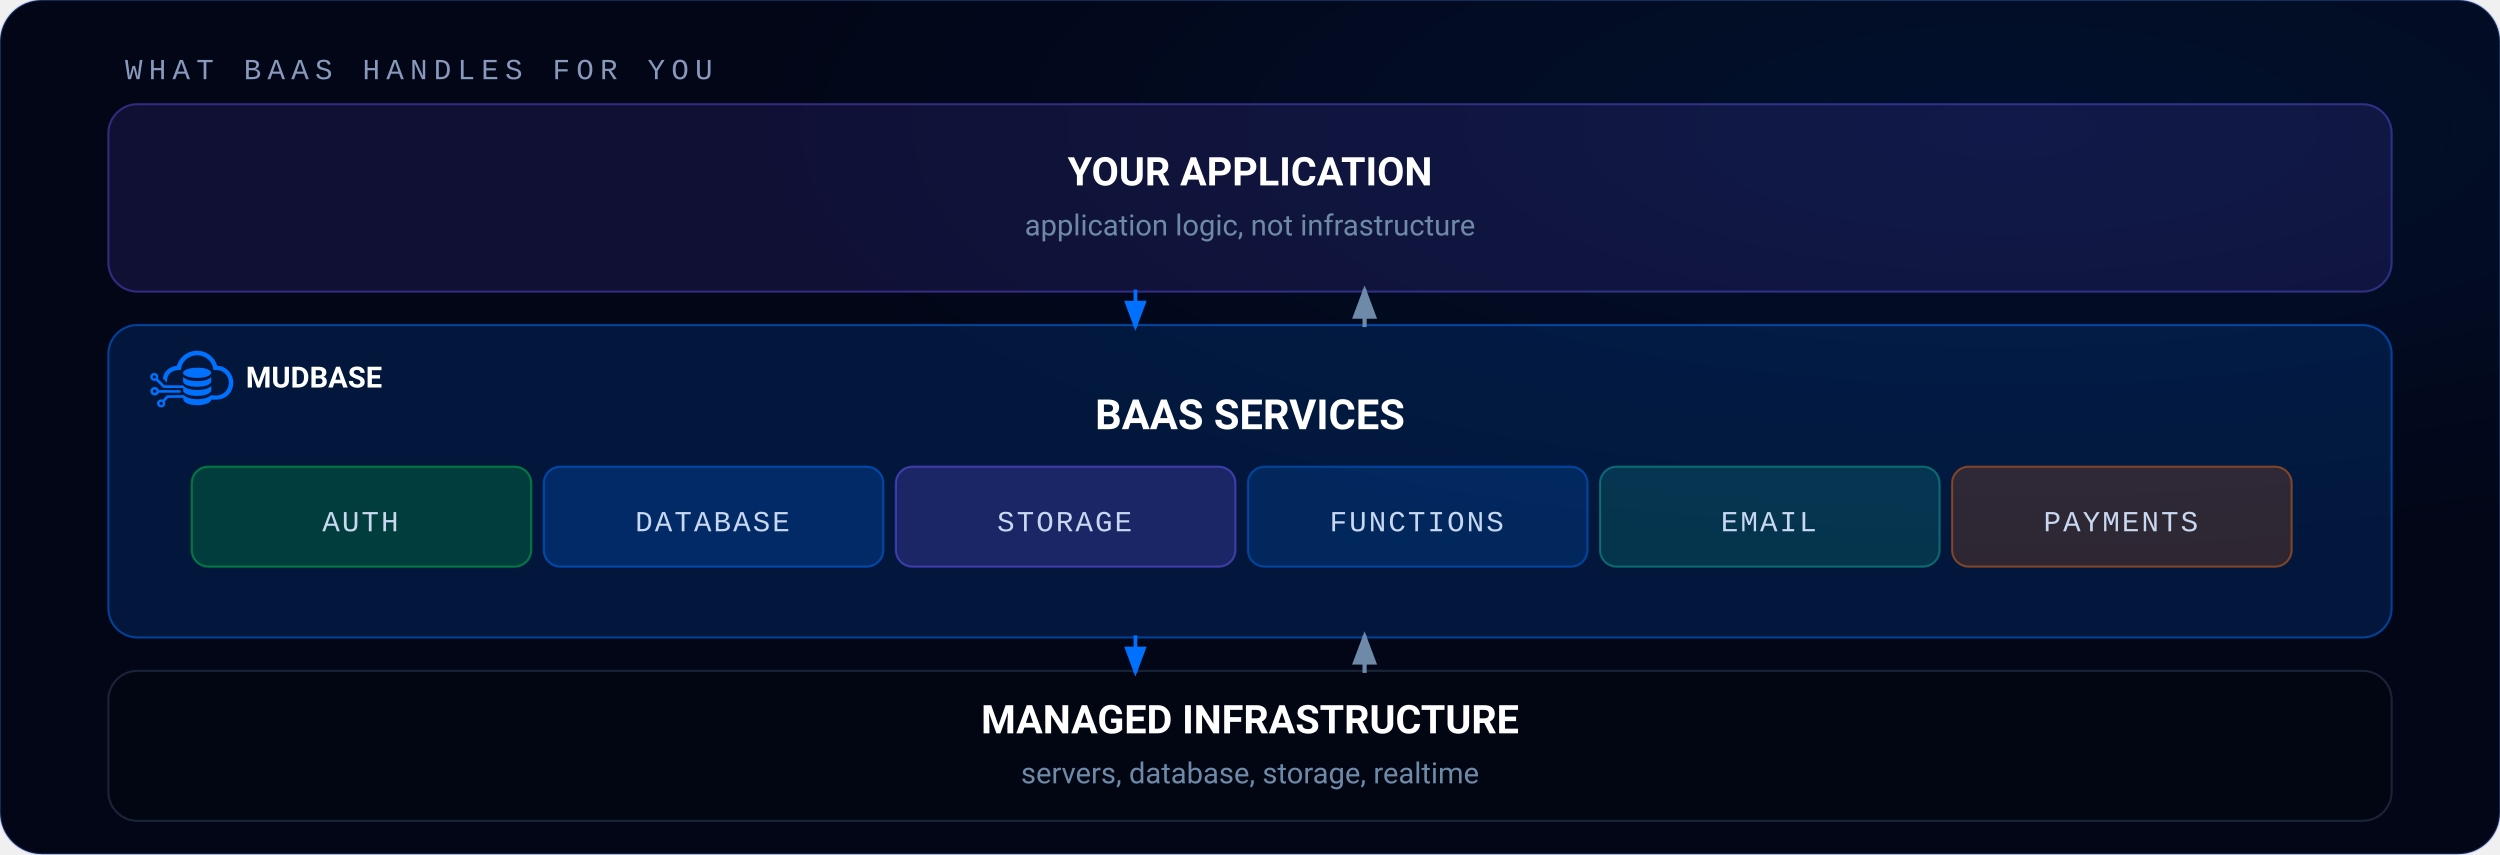
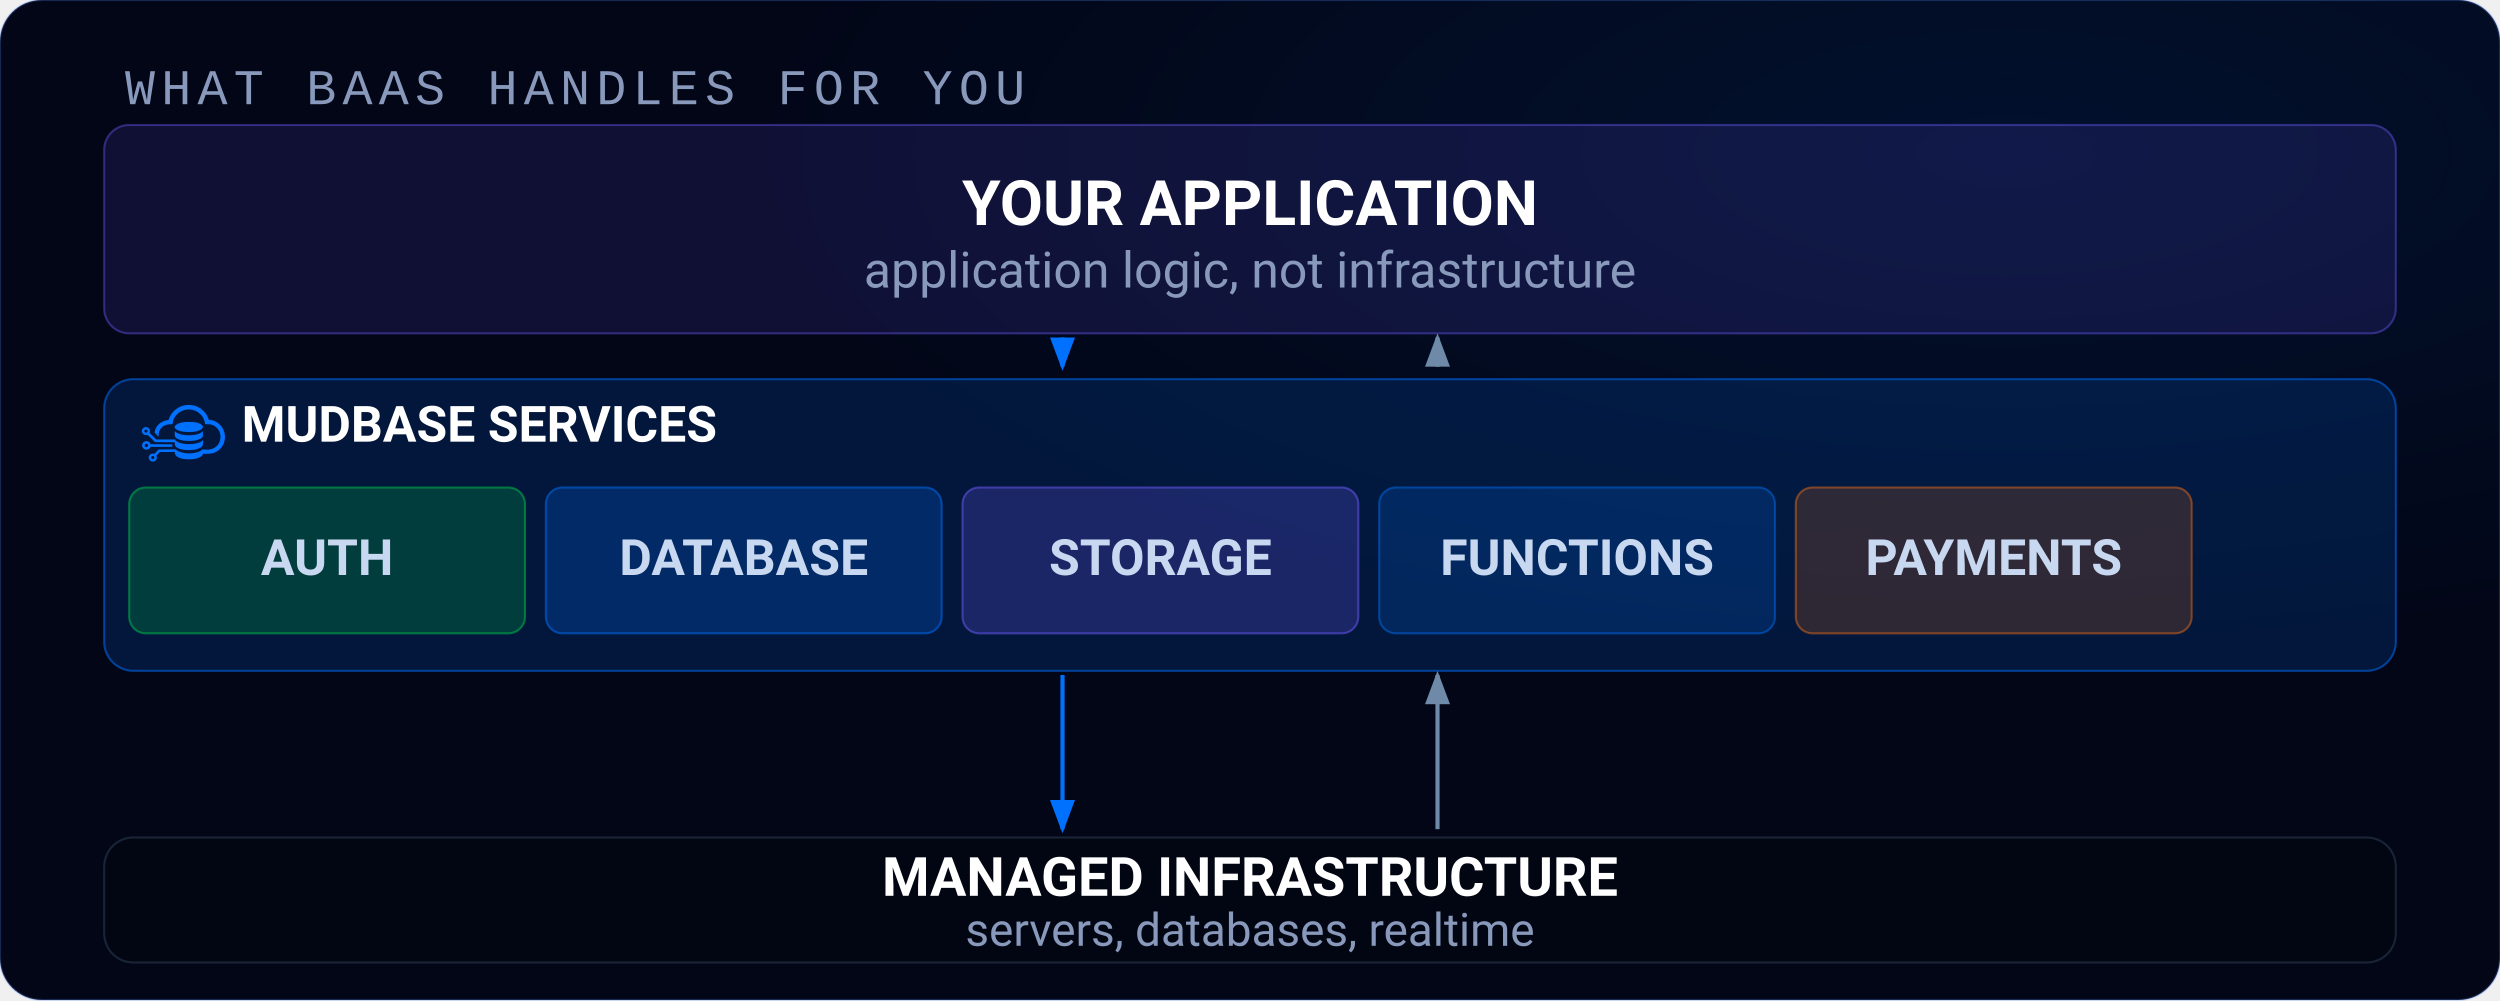
- <svg xmlns="http://www.w3.org/2000/svg" viewBox="0 0 1200 410" width="1200" height="410" role="img" aria-label="Layered stack showing what BaaS provides: managed infra at the base, then database, storage, auth, and functions as services, with the application layer on top.">
+ <svg xmlns="http://www.w3.org/2000/svg" viewBox="0 0 1200 480" width="1200" height="480" role="img" aria-label="What BaaS handles: managed infrastructure at base, BaaS services in middle, your application on top.">
  <defs>
    <symbol id="mb-glyph" viewBox="4 82 508 347">
      <g fill="#0071FE" fill-rule="evenodd">
        <path d="M511.62,279.59C511.56,281.50 511.89,285.08 511.26,289.63C510.63,294.18 509.09,302.10 507.84,306.90C506.58,311.70 505.05,315.18 503.74,318.43C502.43,321.68 501.91,322.98 499.97,326.41C498.03,329.85 494.04,336.13 492.10,339.04C490.15,341.95 490.18,341.72 488.30,343.87C486.43,346.01 483.48,349.33 480.83,351.89C478.18,354.45 475.80,356.71 472.40,359.22C469.01,361.72 463.77,364.96 460.47,366.91C457.18,368.86 455.50,369.65 452.63,370.94C449.75,372.23 447.02,373.44 443.22,374.66C439.42,375.88 435.64,377.32 429.83,378.26C424.02,379.20 416.66,379.98 408.36,380.31C400.07,380.63 385.09,379.98 380.04,380.23C374.99,380.47 378.73,380.88 378.07,381.76C377.41,382.64 376.98,384.08 376.08,385.51C375.18,386.95 373.85,388.96 372.68,390.37C371.51,391.78 370.36,392.82 369.04,393.98C367.72,395.13 366.65,396.05 364.74,397.30C362.83,398.56 359.62,400.41 357.57,401.51C355.53,402.61 355.27,402.81 352.45,403.89C349.63,404.97 345.03,406.70 340.65,407.97C336.27,409.23 330.12,410.69 326.17,411.49C322.21,412.28 320.52,412.36 316.92,412.74C313.33,413.11 308.67,413.55 304.58,413.74C300.49,413.94 296.70,413.90 292.38,413.89C288.05,413.88 282.97,413.88 278.64,413.68C274.30,413.48 269.71,413.04 266.37,412.69C263.02,412.35 262.55,412.41 258.58,411.61C254.62,410.80 246.61,408.95 242.58,407.86C238.54,406.77 237.18,406.19 234.37,405.07C231.56,403.94 228.11,402.35 225.71,401.10C223.31,399.86 221.69,398.81 219.97,397.59C218.25,396.37 216.77,395.06 215.40,393.78C214.04,392.50 212.97,391.47 211.78,389.90C210.60,388.34 209.06,386.25 208.28,384.40C207.51,382.56 207.45,381.17 207.11,378.81C206.78,376.45 206.62,371.84 206.30,370.26C205.99,368.68 205.79,369.54 205.22,369.34C204.65,369.14 216.51,369.04 202.87,369.05C189.23,369.06 137.76,369.29 123.37,369.39C108.99,369.48 118.02,369.51 116.55,369.63C115.08,369.74 115.28,369.72 114.54,370.10C113.80,370.48 113.15,370.94 112.09,371.91C111.04,372.87 111.13,372.69 108.22,375.91C105.30,379.12 96.91,388.28 94.61,391.17C92.31,394.06 94.09,391.81 94.44,393.26C94.78,394.71 96.26,398.10 96.68,399.88C97.11,401.66 97.08,402.30 96.99,403.94C96.89,405.57 96.65,407.70 96.11,409.67C95.56,411.64 94.74,413.99 93.72,415.78C92.70,417.57 91.07,419.23 89.99,420.43C88.91,421.62 88.66,421.96 87.26,422.94C85.85,423.93 82.85,425.66 81.54,426.35C80.23,427.04 80.77,426.88 79.40,427.09C78.03,427.30 75.50,427.59 73.34,427.62C71.17,427.65 68.03,427.47 66.42,427.27C64.81,427.07 65.13,427.10 63.66,426.40C62.19,425.71 59.24,424.24 57.58,423.10C55.93,421.97 54.94,420.90 53.72,419.60C52.50,418.29 51.35,417.34 50.27,415.29C49.19,413.25 47.84,409.37 47.24,407.32C46.64,405.28 46.50,404.94 46.66,403.02C46.82,401.10 47.62,397.75 48.21,395.78C48.81,393.80 49.27,392.69 50.22,391.15C51.16,389.61 52.74,387.78 53.86,386.55C54.99,385.32 55.45,384.83 56.95,383.76C58.45,382.70 61.47,380.93 62.87,380.19C64.28,379.45 63.51,379.53 65.39,379.32C67.26,379.12 71.44,378.89 74.11,378.97C76.78,379.05 79.93,379.75 81.40,379.82C82.86,379.88 82.22,379.82 82.92,379.36C83.63,378.91 82.05,380.80 85.64,377.08C89.23,373.35 100.48,360.82 104.45,357.01C108.42,353.21 92.00,354.95 109.44,354.25C126.88,353.55 192.09,352.93 209.10,352.83C226.11,352.74 209.91,352.64 211.50,353.69C213.08,354.75 216.45,357.62 218.64,359.17C220.83,360.73 222.41,361.77 224.66,363.03C226.91,364.28 229.01,365.38 232.13,366.68C235.25,367.98 240.40,369.91 243.37,370.82C246.33,371.73 248.21,371.70 249.92,372.14C251.64,372.57 251.71,372.94 253.64,373.42C255.57,373.91 257.07,374.41 261.52,375.05C265.96,375.69 274.93,376.81 280.30,377.25C285.67,377.69 288.93,377.76 293.75,377.71C298.57,377.66 303.89,377.42 309.24,376.93C314.60,376.45 320.30,375.84 325.87,374.81C331.44,373.78 338.10,372.06 342.68,370.75C347.27,369.43 350.35,368.16 353.37,366.93C356.39,365.70 358.41,364.66 360.81,363.38C363.22,362.09 366.17,360.34 367.79,359.23C369.42,358.13 369.34,357.61 370.57,356.75C371.79,355.90 368.63,354.40 375.16,354.09C381.68,353.78 402.82,354.89 409.72,354.90C416.62,354.90 413.16,354.68 416.55,354.11C419.95,353.55 426.20,352.57 430.09,351.53C433.98,350.48 437.01,349.09 439.89,347.83C442.77,346.56 445.09,345.26 447.36,343.93C449.64,342.59 451.70,341.14 453.52,339.83C455.34,338.53 456.31,337.89 458.29,336.10C460.26,334.30 463.56,331.01 465.38,329.06C467.20,327.11 467.94,326.12 469.21,324.40C470.49,322.67 471.72,320.91 473.03,318.72C474.34,316.52 475.73,314.19 477.06,311.24C478.38,308.30 479.74,305.72 480.97,301.03C482.19,296.34 483.83,288.11 484.41,283.10C484.99,278.09 485.09,276.21 484.46,270.99C483.84,265.77 481.93,256.53 480.65,251.79C479.37,247.05 477.93,245.03 476.76,242.55C475.59,240.08 474.89,238.98 473.64,236.92C472.39,234.86 470.56,232.02 469.26,230.18C467.96,228.34 467.60,227.80 465.83,225.86C464.06,223.92 461.69,221.12 458.64,218.55C455.59,215.97 450.66,212.45 447.52,210.42C444.38,208.39 442.60,207.63 439.80,206.38C437.01,205.14 434.58,203.96 430.74,202.95C426.91,201.93 422.98,200.82 416.79,200.28C410.61,199.74 397.85,199.89 393.63,199.71C389.42,199.52 392.06,199.51 391.51,199.17C390.97,198.84 390.68,198.34 390.34,197.72C390.01,197.09 389.91,197.57 389.51,195.43C389.11,193.29 388.41,187.50 387.93,184.88C387.45,182.25 387.44,182.23 386.63,179.68C385.82,177.14 384.15,172.31 383.08,169.61C382.01,166.91 381.47,165.84 380.22,163.47C378.97,161.10 376.88,157.48 375.57,155.36C374.27,153.25 373.58,152.38 372.40,150.79C371.22,149.20 370.33,147.88 368.50,145.81C366.67,143.74 363.95,140.80 361.43,138.38C358.91,135.96 356.13,133.45 353.40,131.29C350.66,129.13 347.67,127.11 345.02,125.42C342.37,123.74 340.03,122.49 337.50,121.18C334.98,119.88 333.77,119.04 329.87,117.57C325.97,116.10 319.46,113.61 314.08,112.35C308.71,111.10 301.89,110.48 297.64,110.05C293.39,109.62 293.00,109.46 288.57,109.77C284.14,110.07 275.09,111.27 271.07,111.88C267.05,112.49 266.99,112.70 264.48,113.41C261.96,114.13 259.09,114.99 256.00,116.19C252.90,117.38 248.92,119.10 245.90,120.58C242.88,122.06 239.92,123.88 237.88,125.07C235.85,126.26 236.00,126.02 233.68,127.74C231.36,129.47 227.52,132.12 223.97,135.41C220.42,138.69 215.59,143.53 212.37,147.43C209.14,151.33 206.57,155.67 204.63,158.82C202.70,161.97 202.10,163.32 200.77,166.33C199.44,169.33 197.92,172.65 196.66,176.84C195.39,181.04 193.90,188.11 193.19,191.51C192.49,194.90 192.71,195.96 192.41,197.22C192.11,198.48 191.96,198.63 191.39,199.07C190.81,199.52 191.64,199.71 188.95,199.89C186.26,200.07 180.13,199.77 175.24,200.17C170.35,200.57 164.39,201.27 159.61,202.30C154.82,203.33 150.13,204.98 146.53,206.35C142.94,207.71 140.29,209.25 138.06,210.50C135.83,211.75 134.58,212.85 133.17,213.86C131.76,214.87 131.18,215.13 129.61,216.55C128.05,217.97 125.75,220.10 123.80,222.37C121.86,224.63 119.58,227.63 117.94,230.13C116.29,232.63 115.15,234.74 113.93,237.36C112.70,239.99 111.62,242.01 110.56,245.87C109.50,249.73 108.22,255.78 107.59,260.53C106.97,265.29 107.05,271.98 106.82,274.39C106.60,276.79 106.49,274.89 106.23,274.97C105.98,275.06 105.82,275.25 105.26,274.91C104.71,274.57 104.81,275.00 102.89,272.92C100.97,270.84 96.77,265.69 93.77,262.42C90.77,259.15 86.58,255.21 84.88,253.30C83.19,251.40 83.87,251.72 83.59,250.98C83.30,250.24 83.05,250.40 83.17,248.87C83.29,247.33 83.52,244.91 84.30,241.74C85.09,238.57 86.67,233.21 87.90,229.84C89.14,226.47 90.51,223.87 91.71,221.53C92.91,219.19 93.66,217.97 95.11,215.80C96.57,213.63 98.64,210.75 100.44,208.50C102.24,206.26 103.62,204.58 105.89,202.33C108.17,200.08 111.91,196.83 114.07,195.01C116.23,193.18 116.15,193.13 118.84,191.40C121.53,189.68 126.97,186.39 130.22,184.66C133.47,182.93 134.88,182.30 138.35,181.04C141.81,179.77 147.77,177.98 151.01,177.08C154.25,176.17 155.41,175.98 157.79,175.61C160.17,175.24 163.69,175.13 165.29,174.86C166.89,174.58 166.82,174.41 167.40,173.96C167.98,173.52 168.31,173.33 168.76,172.19C169.20,171.06 169.42,168.90 170.07,167.14C170.73,165.38 172.05,163.20 172.69,161.63C173.33,160.06 172.44,160.80 173.92,157.73C175.40,154.67 178.94,147.57 181.56,143.25C184.17,138.92 186.44,135.73 189.61,131.79C192.77,127.86 196.73,123.42 200.55,119.61C204.37,115.80 208.60,112.06 212.52,108.96C216.44,105.85 219.98,103.44 224.05,100.99C228.11,98.53 233.28,95.96 236.90,94.22C240.53,92.47 242.47,91.72 245.80,90.49C249.13,89.25 251.79,88.04 256.87,86.81C261.96,85.58 271.83,83.82 276.32,83.13C280.80,82.43 279.23,82.68 283.80,82.63C288.36,82.59 297.85,82.40 303.70,82.86C309.55,83.33 315.24,84.76 318.89,85.42C322.54,86.08 322.62,85.99 325.60,86.84C328.58,87.69 333.49,89.30 336.78,90.53C340.07,91.76 341.89,92.50 345.34,94.22C348.79,95.94 353.59,98.45 357.48,100.83C361.37,103.21 364.46,105.11 368.68,108.50C372.91,111.90 379.18,117.64 382.83,121.23C386.49,124.82 388.12,127.00 390.62,130.07C393.11,133.14 395.25,135.66 397.79,139.64C400.33,143.62 403.89,150.18 405.86,153.95C407.83,157.73 408.58,159.52 409.64,162.30C410.69,165.08 411.53,168.91 412.18,170.63C412.84,172.35 413.04,172.13 413.58,172.60C414.13,173.08 412.63,172.99 415.47,173.47C418.30,173.94 427.01,174.89 430.60,175.46C434.19,176.04 434.57,176.22 437.01,176.93C439.45,177.63 442.35,178.56 445.25,179.69C448.15,180.81 451.68,182.36 454.39,183.67C457.09,184.99 459.11,186.14 461.48,187.58C463.85,189.03 466.05,190.47 468.59,192.35C471.12,194.23 474.05,196.49 476.69,198.88C479.32,201.26 482.46,204.54 484.42,206.65C486.37,208.75 486.50,208.92 488.43,211.51C490.37,214.09 494.11,219.20 496.03,222.16C497.95,225.11 498.66,226.65 499.96,229.23C501.26,231.80 502.56,234.44 503.83,237.61C505.09,240.78 506.57,244.81 507.54,248.28C508.51,251.74 509.01,255.13 509.65,258.41C510.29,261.70 511.05,264.73 511.38,268.01C511.70,271.29 511.58,276.19 511.62,278.12C511.66,280.05 511.67,277.67 511.62,279.59ZM290.95,357.63C288.98,357.60 285.00,357.84 279.27,357.44C273.55,357.04 263.08,356.19 256.59,355.22C250.11,354.24 244.79,352.83 240.34,351.60C235.89,350.36 232.89,349.07 229.88,347.81C226.87,346.55 224.55,345.33 222.27,344.05C219.98,342.77 217.84,341.37 216.17,340.14C214.51,338.91 213.60,338.15 212.27,336.67C210.94,335.19 209.20,333.41 208.18,331.26C207.16,329.11 206.55,327.12 206.15,323.79C205.75,320.46 205.95,313.55 205.79,311.27C205.64,308.99 205.51,310.38 205.23,310.09C204.94,309.79 220.05,309.62 204.07,309.49C188.10,309.36 128.13,309.38 109.38,309.29C90.63,309.20 95.26,309.09 91.57,308.97C87.89,308.84 88.62,308.78 87.27,308.54C85.93,308.30 84.82,308.35 83.51,307.55C82.21,306.75 82.15,306.58 79.43,303.76C76.71,300.94 73.57,296.93 67.17,290.64C60.78,284.35 45.76,270.25 41.04,266.02C36.32,261.80 40.69,265.31 38.87,265.29C37.05,265.27 32.80,265.92 30.13,265.91C27.46,265.89 25.33,266.00 22.86,265.20C20.39,264.41 17.15,262.33 15.30,261.13C13.46,259.94 12.93,259.28 11.78,258.03C10.63,256.79 9.39,255.44 8.40,253.67C7.40,251.89 6.34,249.14 5.80,247.38C5.27,245.63 5.22,244.87 5.18,243.12C5.14,241.37 5.05,239.12 5.57,236.88C6.09,234.65 7.22,231.70 8.29,229.73C9.36,227.76 10.67,226.44 12.01,225.07C13.34,223.70 14.38,222.67 16.31,221.50C18.25,220.33 21.53,218.76 23.63,218.07C25.73,217.38 27.19,217.46 28.91,217.38C30.63,217.30 32.47,217.39 33.96,217.60C35.46,217.82 36.19,217.98 37.88,218.68C39.57,219.39 42.24,220.58 44.10,221.84C45.96,223.10 47.72,224.78 49.06,226.26C50.39,227.73 51.34,229.18 52.13,230.69C52.92,232.19 53.43,233.22 53.79,235.27C54.16,237.32 54.29,240.92 54.30,242.99C54.31,245.06 54.13,246.09 53.86,247.67C53.58,249.24 52.76,251.31 52.67,252.43C52.58,253.55 48.42,249.48 53.30,254.38C58.18,259.29 75.67,275.63 81.96,281.85C88.25,288.08 89.19,289.93 91.06,291.76C92.92,293.58 74.24,292.59 93.14,292.80C112.04,293.00 185.51,292.75 204.44,292.98C223.38,293.21 205.58,293.09 206.75,294.18C207.93,295.28 209.91,297.97 211.50,299.56C213.10,301.15 213.62,301.98 216.34,303.72C219.06,305.46 224.31,308.33 227.82,309.99C231.32,311.65 232.14,312.19 237.38,313.68C242.61,315.18 252.61,317.75 259.23,318.96C265.85,320.18 272.97,320.59 277.10,320.97C281.22,321.35 279.78,321.19 283.98,321.24C288.18,321.29 297.98,321.32 302.30,321.25C306.63,321.17 305.92,321.17 309.95,320.78C313.98,320.39 320.73,319.87 326.48,318.91C332.23,317.95 339.56,316.33 344.46,315.02C349.36,313.71 352.66,312.34 355.86,311.05C359.06,309.75 360.98,308.81 363.68,307.24C366.38,305.67 370.06,303.11 372.06,301.63C374.06,300.15 374.85,298.94 375.67,298.36C376.50,297.79 377.03,298.17 377.03,298.17C377.03,298.17 377.71,297.06 377.83,300.26C377.95,303.46 377.94,312.88 377.76,317.37C377.59,321.86 377.20,325.00 376.77,327.21C376.34,329.42 375.85,329.46 375.17,330.61C374.48,331.75 374.28,332.43 372.65,334.09C371.03,335.76 367.48,338.94 365.41,340.59C363.33,342.25 362.35,342.85 360.20,344.01C358.05,345.17 355.82,346.26 352.51,347.58C349.20,348.89 345.26,350.56 340.35,351.91C335.43,353.27 331.24,354.76 323.02,355.71C314.81,356.66 296.41,357.31 291.06,357.63C285.72,357.95 292.91,357.66 290.95,357.63ZM296.07,247.75C294.61,247.75 292.93,248.04 287.41,247.77C281.88,247.51 270.00,246.92 262.92,246.15C255.84,245.38 249.87,244.17 244.92,243.14C239.97,242.11 237.25,241.32 233.23,239.96C229.21,238.60 223.79,236.37 220.81,235.00C217.83,233.63 216.95,232.84 215.33,231.73C213.72,230.62 212.27,229.40 211.10,228.33C209.94,227.27 209.16,226.42 208.34,225.35C207.52,224.27 206.78,223.14 206.19,221.87C205.60,220.61 205.02,218.78 204.81,217.76C204.61,216.74 204.67,216.71 204.94,215.75C205.21,214.79 205.82,213.14 206.42,211.98C207.01,210.83 207.49,210.03 208.51,208.82C209.52,207.60 210.48,206.31 212.51,204.70C214.54,203.08 217.81,200.72 220.68,199.12C223.56,197.52 226.41,196.36 229.77,195.08C233.13,193.79 236.34,192.57 240.84,191.41C245.35,190.24 252.09,188.88 256.78,188.10C261.48,187.31 263.76,187.04 269.01,186.69C274.26,186.33 283.12,186.09 288.26,185.97C293.40,185.85 294.23,185.83 299.86,185.99C305.48,186.14 316.70,186.48 322.03,186.91C327.36,187.35 328.06,187.81 331.86,188.58C335.65,189.35 340.67,190.31 344.79,191.52C348.92,192.73 353.52,194.58 356.59,195.85C359.66,197.11 361.21,197.98 363.20,199.11C365.19,200.24 366.93,201.38 368.55,202.64C370.16,203.90 371.64,205.24 372.90,206.67C374.15,208.10 375.39,209.96 376.09,211.23C376.78,212.49 376.90,213.14 377.07,214.24C377.25,215.34 377.22,216.77 377.14,217.83C377.05,218.89 377.41,219.08 376.56,220.62C375.71,222.17 373.87,225.14 372.04,227.10C370.20,229.06 367.48,231.00 365.56,232.37C363.64,233.74 362.52,234.32 360.51,235.32C358.50,236.33 356.88,237.18 353.47,238.41C350.06,239.64 345.00,241.48 340.04,242.73C335.08,243.98 328.59,245.19 323.73,245.91C318.86,246.64 315.45,246.77 310.86,247.07C306.27,247.38 298.65,247.63 296.19,247.75C293.72,247.86 297.54,247.74 296.07,247.75ZM297.08,301.75C294.14,301.70 286.18,301.86 279.56,301.48C272.94,301.10 264.12,300.44 257.37,299.44C250.62,298.45 243.81,296.75 239.04,295.52C234.28,294.28 231.95,293.30 228.78,292.03C225.61,290.76 222.65,289.47 220.03,287.91C217.40,286.35 214.60,283.94 213.04,282.65C211.48,281.36 211.49,281.14 210.67,280.15C209.84,279.16 208.79,278.04 208.09,276.72C207.40,275.39 206.86,274.24 206.48,272.21C206.10,270.17 205.92,268.93 205.82,264.50C205.71,260.07 205.81,249.11 205.86,245.65C205.91,242.18 205.93,244.12 206.12,243.69C206.32,243.25 207.00,243.05 207.00,243.05C207.00,243.05 208.45,243.68 209.30,244.38C210.16,245.09 211.03,246.31 212.15,247.29C213.27,248.28 214.36,249.20 216.02,250.30C217.67,251.39 219.69,252.63 222.09,253.84C224.50,255.06 227.15,256.33 230.47,257.59C233.79,258.85 236.90,260.12 242.03,261.41C247.15,262.70 254.94,264.41 261.22,265.34C267.49,266.26 274.53,266.66 279.69,266.98C284.84,267.31 287.81,267.28 292.13,267.27C296.45,267.26 300.46,267.22 305.61,266.92C310.76,266.61 316.79,266.39 323.02,265.45C329.25,264.52 337.90,262.63 343.00,261.31C348.10,260.00 350.54,258.81 353.62,257.56C356.71,256.32 359.08,255.15 361.52,253.83C363.96,252.52 366.44,250.91 368.26,249.69C370.08,248.48 371.33,247.50 372.46,246.52C373.58,245.54 374.33,244.31 375.01,243.83C375.70,243.34 376.59,243.61 376.59,243.61C376.59,243.61 377.17,241.84 377.29,246.01C377.40,250.17 377.34,264.17 377.27,268.61C377.19,273.05 377.17,271.39 376.84,272.65C376.50,273.91 375.99,274.95 375.26,276.20C374.53,277.45 373.57,278.86 372.46,280.14C371.34,281.43 369.80,282.84 368.58,283.89C367.36,284.94 367.46,285.10 365.13,286.44C362.80,287.78 357.38,290.61 354.60,291.91C351.82,293.22 350.23,293.61 348.44,294.25C346.65,294.89 346.29,295.14 343.84,295.78C341.40,296.42 336.80,297.42 333.77,298.08C330.73,298.73 331.75,299.10 325.65,299.71C319.56,300.32 301.96,301.41 297.19,301.75C292.43,302.09 300.02,301.79 297.08,301.75ZM34.44,355.01C33.73,355.01 31.85,355.19 30.32,354.99C28.80,354.79 26.97,354.33 25.27,353.79C23.58,353.25 21.83,352.69 20.17,351.76C18.52,350.83 16.74,349.40 15.36,348.20C13.98,347.00 12.99,346.01 11.88,344.56C10.76,343.12 9.52,341.81 8.64,339.55C7.76,337.28 6.93,333.10 6.58,330.98C6.23,328.87 6.29,328.72 6.54,326.85C6.78,324.97 7.56,321.47 8.06,319.75C8.56,318.02 8.84,317.65 9.54,316.47C10.23,315.30 11.08,314.00 12.23,312.67C13.39,311.35 14.72,309.84 16.47,308.53C18.21,307.22 20.51,305.64 22.73,304.79C24.94,303.94 27.67,303.66 29.73,303.42C31.79,303.18 33.17,303.23 35.08,303.37C36.98,303.52 38.92,303.46 41.17,304.27C43.42,305.08 46.60,306.88 48.58,308.23C50.56,309.59 51.84,310.99 53.06,312.38C54.28,313.76 55.07,315.12 55.89,316.55C56.71,317.98 57.41,320.09 57.98,320.96C58.55,321.83 38.15,321.48 59.31,321.76C80.48,322.03 163.56,322.39 184.96,322.62C206.35,322.85 186.97,322.88 187.69,323.12C188.41,323.36 188.82,323.57 189.27,324.04C189.71,324.51 190.10,325.19 190.37,325.94C190.64,326.69 190.84,327.36 190.91,328.53C190.99,329.71 190.96,331.79 190.82,333.00C190.69,334.22 190.47,335.16 190.13,335.82C189.79,336.48 189.52,336.63 188.77,336.95C188.01,337.28 207.16,337.58 185.60,337.77C164.04,337.96 80.71,337.90 59.43,338.10C38.14,338.29 59.13,337.42 57.89,338.95C56.64,340.47 53.84,345.15 51.94,347.25C50.04,349.35 48.34,350.45 46.48,351.54C44.62,352.64 42.76,353.26 40.77,353.84C38.79,354.41 35.61,354.80 34.55,354.99C33.49,355.19 35.14,355.01 34.44,355.01ZM33.03,339.47C33.77,339.23 36.04,338.79 37.36,338.05C38.69,337.31 40.16,336.03 40.98,335.05C41.81,334.06 42.05,333.41 42.31,332.12C42.57,330.83 42.64,328.68 42.53,327.29C42.42,325.90 42.42,325.00 41.66,323.77C40.91,322.55 39.27,320.80 38.00,319.94C36.74,319.08 35.22,318.85 34.07,318.62C32.93,318.39 32.26,318.37 31.12,318.56C29.98,318.76 28.43,319.04 27.22,319.79C26.02,320.54 24.59,322.20 23.88,323.07C23.16,323.94 23.24,323.96 22.94,325.00C22.64,326.05 22.06,327.86 22.10,329.33C22.14,330.81 22.71,332.69 23.19,333.87C23.68,335.05 24.14,335.63 25.03,336.41C25.91,337.19 27.46,338.06 28.49,338.57C29.52,339.08 30.49,339.31 31.23,339.46C31.97,339.61 32.62,339.49 32.92,339.49C33.22,339.49 32.29,339.71 33.03,339.47ZM71.97,413.22C72.43,413.13 73.59,413.08 74.62,412.69C75.66,412.30 77.16,411.72 78.18,410.87C79.20,410.01 80.10,408.76 80.74,407.55C81.38,406.35 82.06,405.06 82.03,403.64C82.00,402.22 81.20,400.40 80.53,399.03C79.87,397.66 78.98,396.23 78.04,395.40C77.10,394.57 76.00,394.33 74.89,394.05C73.78,393.77 72.53,393.67 71.38,393.71C70.24,393.76 68.95,394.02 68.00,394.32C67.06,394.62 66.61,394.55 65.70,395.51C64.78,396.47 63.17,398.76 62.52,400.09C61.88,401.42 61.69,402.23 61.81,403.49C61.93,404.76 62.60,406.42 63.26,407.68C63.92,408.94 64.77,410.21 65.75,411.06C66.74,411.91 68.15,412.41 69.17,412.77C70.18,413.13 71.40,413.14 71.87,413.22C72.33,413.29 71.51,413.30 71.97,413.22ZM31.31,251.34C31.99,251.12 34.24,250.57 35.31,250.00C36.38,249.42 36.98,248.89 37.71,247.90C38.45,246.90 39.33,245.11 39.72,244.04C40.12,242.96 40.27,242.60 40.09,241.44C39.91,240.27 39.31,238.33 38.62,237.07C37.93,235.81 36.83,234.61 35.95,233.86C35.07,233.12 34.36,232.86 33.35,232.58C32.34,232.30 31.15,232.14 29.89,232.19C28.64,232.24 26.84,232.55 25.83,232.89C24.81,233.23 24.56,233.44 23.80,234.23C23.03,235.03 21.84,236.34 21.23,237.67C20.62,239.00 20.12,240.84 20.14,242.21C20.15,243.57 20.65,244.67 21.32,245.87C21.99,247.06 23.12,248.54 24.17,249.40C25.21,250.25 26.41,250.65 27.58,250.98C28.76,251.30 30.58,251.29 31.20,251.35C31.82,251.41 30.62,251.57 31.31,251.34Z" />
      </g>
    </symbol>
-     <marker id="arrow-blue" markerWidth="8" markerHeight="6" refX="7" refY="3" orient="auto">
-       <polygon points="0 0, 8 3, 0 6" fill="#0071FE" />
+     <marker id="arr-b" markerWidth="8" markerHeight="6" refX="7" refY="3" orient="auto">
+       <polygon points="0 0,8 3,0 6" fill="#0071FE" />
    </marker>
-     <marker id="arrow-muted" markerWidth="8" markerHeight="6" refX="7" refY="3" orient="auto">
-       <polygon points="0 0, 8 3, 0 6" fill="#6E8AA8" />
+     <marker id="arr-m" markerWidth="8" markerHeight="6" refX="7" refY="3" orient="auto">
+       <polygon points="0 0,8 3,0 6" fill="#6E8AA8" />
    </marker>
-     <marker id="arrow-green" markerWidth="8" markerHeight="6" refX="7" refY="3" orient="auto">
-       <polygon points="0 0, 8 3, 0 6" fill="#00C464" />
+     <marker id="arr-g" markerWidth="8" markerHeight="6" refX="7" refY="3" orient="auto">
+       <polygon points="0 0,8 3,0 6" fill="#00C464" />
    </marker>
-     <marker id="arrow-purple" markerWidth="8" markerHeight="6" refX="7" refY="3" orient="auto">
-       <polygon points="0 0, 8 3, 0 6" fill="#6E5BFF" />
+     <marker id="arr-o" markerWidth="8" markerHeight="6" refX="7" refY="3" orient="auto">
+       <polygon points="0 0,8 3,0 6" fill="#F97316" />
    </marker>
-     <marker id="arrow-orange" markerWidth="8" markerHeight="6" refX="7" refY="3" orient="auto">
-       <polygon points="0 0, 8 3, 0 6" fill="#F97316" />
-     </marker>
+     <radialGradient id="bg-glow" cx="80%" cy="15%" r="50%" gradientUnits="objectBoundingBox">
+       <stop offset="0%" stop-color="#0071FE" stop-opacity=".10" />
+       <stop offset="100%" stop-color="#0071FE" stop-opacity="0" />
+     </radialGradient>
  </defs>
-   <radialGradient id="bg-glow" cx="80%" cy="15%" r="50%" gradientUnits="objectBoundingBox">
-     <stop offset="0%" stop-color="#0071FE" stop-opacity="0.10" />
-     <stop offset="100%" stop-color="#0071FE" stop-opacity="0" />
-   </radialGradient>
-   <rect width="1200" height="410" rx="20" fill="#020617" />
-   <rect width="1200" height="410" rx="20" fill="url(#bg-glow)" />
-   <rect width="1200" height="410" rx="20" fill="none" stroke="rgba(90,140,255,0.25)" stroke-width="1" />
-   <text x="60" y="38" font-family="'Courier New', Courier, monospace" font-size="14" fill="#8899BB" letter-spacing="3" text-anchor="start">WHAT BAAS HANDLES FOR YOU</text>
-   <rect x="52" y="50" width="1096" height="90" rx="14" fill="rgba(110,91,255,0.13)" stroke="rgba(110,91,255,0.40)" stroke-width="1" />
-   <text x="600" y="89" font-family="system-ui, -apple-system, 'Segoe UI', Roboto, 'Helvetica Neue', Arial, sans-serif" font-size="19" font-weight="700" fill="#FFFFFF" text-anchor="middle">YOUR APPLICATION</text>
-   <text x="600" y="113" font-family="system-ui, -apple-system, 'Segoe UI', Roboto, 'Helvetica Neue', Arial, sans-serif" font-size="14" font-weight="400" fill="#6E8AA8" text-anchor="middle">application logic, not infrastructure</text>
-   <rect x="52" y="156" width="1096" height="150" rx="14" fill="rgba(0,113,254,0.16)" stroke="rgba(0,113,254,0.52)" stroke-width="1" />
-   <use href="#mb-glyph" x="72" y="168" width="40" height="28" />
-   <text x="118" y="186" font-family="system-ui, -apple-system, 'Segoe UI', Roboto, 'Helvetica Neue', Arial, sans-serif" font-size="14" font-weight="700" fill="#FFFFFF" text-anchor="start">MUDBASE</text>
-   <text x="600" y="206" font-family="system-ui, -apple-system, 'Segoe UI', Roboto, 'Helvetica Neue', Arial, sans-serif" font-size="20" font-weight="700" fill="#FFFFFF" text-anchor="middle">BAAS SERVICES</text>
-   <rect x="92" y="224" width="163" height="48" rx="8" fill="rgba(0,196,74,0.22)" stroke="rgba(0,196,74,0.50)" stroke-width="1" />
-   <text x="173" y="255" font-family="'Courier New', Courier, monospace" font-size="14" fill="#C8D8F0" text-anchor="middle" letter-spacing="1">AUTH</text>
-   <rect x="261" y="224" width="163" height="48" rx="8" fill="rgba(0,113,254,0.22)" stroke="rgba(0,113,254,0.50)" stroke-width="1" />
-   <text x="342" y="255" font-family="'Courier New', Courier, monospace" font-size="14" fill="#C8D8F0" text-anchor="middle" letter-spacing="1">DATABASE</text>
-   <rect x="430" y="224" width="163" height="48" rx="8" fill="rgba(110,91,255,0.22)" stroke="rgba(110,91,255,0.50)" stroke-width="1" />
-   <text x="511" y="255" font-family="'Courier New', Courier, monospace" font-size="14" fill="#C8D8F0" text-anchor="middle" letter-spacing="1">STORAGE</text>
-   <rect x="599" y="224" width="163" height="48" rx="8" fill="rgba(0,113,254,0.18)" stroke="rgba(0,113,254,0.45)" stroke-width="1" />
-   <text x="680" y="255" font-family="'Courier New', Courier, monospace" font-size="14" fill="#C8D8F0" text-anchor="middle" letter-spacing="1">FUNCTIONS</text>
-   <rect x="768" y="224" width="163" height="48" rx="8" fill="rgba(20,184,166,0.18)" stroke="rgba(20,184,166,0.45)" stroke-width="1" />
-   <text x="849" y="255" font-family="'Courier New', Courier, monospace" font-size="14" fill="#C8D8F0" text-anchor="middle" letter-spacing="1">EMAIL</text>
-   <rect x="937" y="224" width="163" height="48" rx="8" fill="rgba(249,115,22,0.18)" stroke="rgba(249,115,22,0.45)" stroke-width="1" />
-   <text x="1018" y="255" font-family="'Courier New', Courier, monospace" font-size="14" fill="#C8D8F0" text-anchor="middle" letter-spacing="1">PAYMENTS</text>
-   <rect x="52" y="322" width="1096" height="72" rx="14" fill="rgba(3,7,18,0.95)" stroke="rgba(55,74,98,0.45)" stroke-width="1" />
-   <text x="600" y="352" font-family="system-ui, -apple-system, 'Segoe UI', Roboto, 'Helvetica Neue', Arial, sans-serif" font-size="19" font-weight="700" fill="#FFFFFF" text-anchor="middle">MANAGED INFRASTRUCTURE</text>
-   <text x="600" y="376" font-family="system-ui, -apple-system, 'Segoe UI', Roboto, 'Helvetica Neue', Arial, sans-serif" font-size="14" font-weight="400" fill="#6E8AA8" text-anchor="middle">servers, database, storage, realtime</text>
-   <line x1="545" y1="139" x2="545" y2="157" stroke="#0071FE" stroke-width="1.8" stroke-dasharray="none" marker-end="url(#arrow-blue)" />
-   <line x1="655" y1="157" x2="655" y2="139" stroke="#6E8AA8" stroke-width="2" marker-end="url(#arrow-muted)" />
-   <line x1="545" y1="305" x2="545" y2="323" stroke="#0071FE" stroke-width="1.8" stroke-dasharray="none" marker-end="url(#arrow-blue)" />
-   <line x1="655" y1="323" x2="655" y2="305" stroke="#6E8AA8" stroke-width="2" marker-end="url(#arrow-muted)" />
+   <rect width="1200" height="480" rx="20" fill="#020617" />
+   <rect width="1200" height="480" rx="20" fill="url(#bg-glow)" />
+   <rect width="1200" height="480" rx="20" fill="none" stroke="rgba(90,140,255,0.25)" stroke-width="1" />
+   <text x="60" y="50" font-family="'Courier New',Courier,monospace" font-size="24" fill="#8899BB" letter-spacing="3" text-anchor="start">WHAT BAAS HANDLES FOR YOU</text>
+   <rect x="50" y="60" width="1100" height="100" rx="12" fill="rgba(110,91,255,0.13)" stroke="rgba(110,91,255,0.40)" stroke-width="1" />
+   <text x="600" y="108" font-family="system-ui,-apple-system,'Segoe UI',Roboto,'Helvetica Neue',Arial,sans-serif" font-size="30" font-weight="700" fill="#FFFFFF" text-anchor="middle">YOUR APPLICATION</text>
+   <text x="600" y="138" font-family="system-ui,-apple-system,'Segoe UI',Roboto,'Helvetica Neue',Arial,sans-serif" font-size="24" font-weight="400" fill="#8899BB" text-anchor="middle">application logic, not infrastructure</text>
+   <line x1="510" y1="162" x2="510" y2="176" stroke="#0071FE" stroke-width="2" marker-end="url(#arr-b)" />
+   <line x1="690" y1="176" x2="690" y2="162" stroke="#6E8AA8" stroke-width="2" marker-end="url(#arr-m)" />
+   <rect x="50" y="182" width="1100" height="140" rx="14" fill="rgba(0,113,254,0.16)" stroke="rgba(0,113,254,0.52)" stroke-width="1" />
+   <use href="#mb-glyph" x="68" y="194" width="40" height="28" />
+   <text x="116" y="212" font-family="system-ui,-apple-system,'Segoe UI',Roboto,'Helvetica Neue',Arial,sans-serif" font-size="24" font-weight="700" fill="#FFFFFF" text-anchor="start">MUDBASE SERVICES</text>
+   <rect x="62" y="234" width="190" height="70" rx="8" fill="rgba(0,196,74,0.22)" stroke="rgba(0,196,74,0.50)" stroke-width="1" />
+   <text x="157" y="276" font-family="system-ui,-apple-system,'Segoe UI',Roboto,'Helvetica Neue',Arial,sans-serif" font-size="24" font-weight="600" fill="#C8D8F0" text-anchor="middle">AUTH</text>
+   <rect x="262" y="234" width="190" height="70" rx="8" fill="rgba(0,113,254,0.22)" stroke="rgba(0,113,254,0.50)" stroke-width="1" />
+   <text x="357" y="276" font-family="system-ui,-apple-system,'Segoe UI',Roboto,'Helvetica Neue',Arial,sans-serif" font-size="24" font-weight="600" fill="#C8D8F0" text-anchor="middle">DATABASE</text>
+   <rect x="462" y="234" width="190" height="70" rx="8" fill="rgba(110,91,255,0.22)" stroke="rgba(110,91,255,0.50)" stroke-width="1" />
+   <text x="557" y="276" font-family="system-ui,-apple-system,'Segoe UI',Roboto,'Helvetica Neue',Arial,sans-serif" font-size="24" font-weight="600" fill="#C8D8F0" text-anchor="middle">STORAGE</text>
+   <rect x="662" y="234" width="190" height="70" rx="8" fill="rgba(0,113,254,0.18)" stroke="rgba(0,113,254,0.45)" stroke-width="1" />
+   <text x="757" y="276" font-family="system-ui,-apple-system,'Segoe UI',Roboto,'Helvetica Neue',Arial,sans-serif" font-size="24" font-weight="600" fill="#C8D8F0" text-anchor="middle">FUNCTIONS</text>
+   <rect x="862" y="234" width="190" height="70" rx="8" fill="rgba(249,115,22,0.18)" stroke="rgba(249,115,22,0.45)" stroke-width="1" />
+   <text x="957" y="276" font-family="system-ui,-apple-system,'Segoe UI',Roboto,'Helvetica Neue',Arial,sans-serif" font-size="24" font-weight="600" fill="#C8D8F0" text-anchor="middle">PAYMENTS</text>
+   <line x1="510" y1="324" x2="510" y2="398" stroke="#0071FE" stroke-width="2" marker-end="url(#arr-b)" />
+   <line x1="690" y1="398" x2="690" y2="324" stroke="#6E8AA8" stroke-width="2" marker-end="url(#arr-m)" />
+   <rect x="50" y="402" width="1100" height="60" rx="14" fill="rgba(3,7,18,0.95)" stroke="rgba(55,74,98,0.45)" stroke-width="1" />
+   <text x="600" y="430" font-family="system-ui,-apple-system,'Segoe UI',Roboto,'Helvetica Neue',Arial,sans-serif" font-size="26" font-weight="700" fill="#FFFFFF" text-anchor="middle">MANAGED INFRASTRUCTURE</text>
+   <text x="600" y="454" font-family="system-ui,-apple-system,'Segoe UI',Roboto,'Helvetica Neue',Arial,sans-serif" font-size="22" font-weight="400" fill="#8899BB" text-anchor="middle">servers, databases, realtime</text>
</svg>
